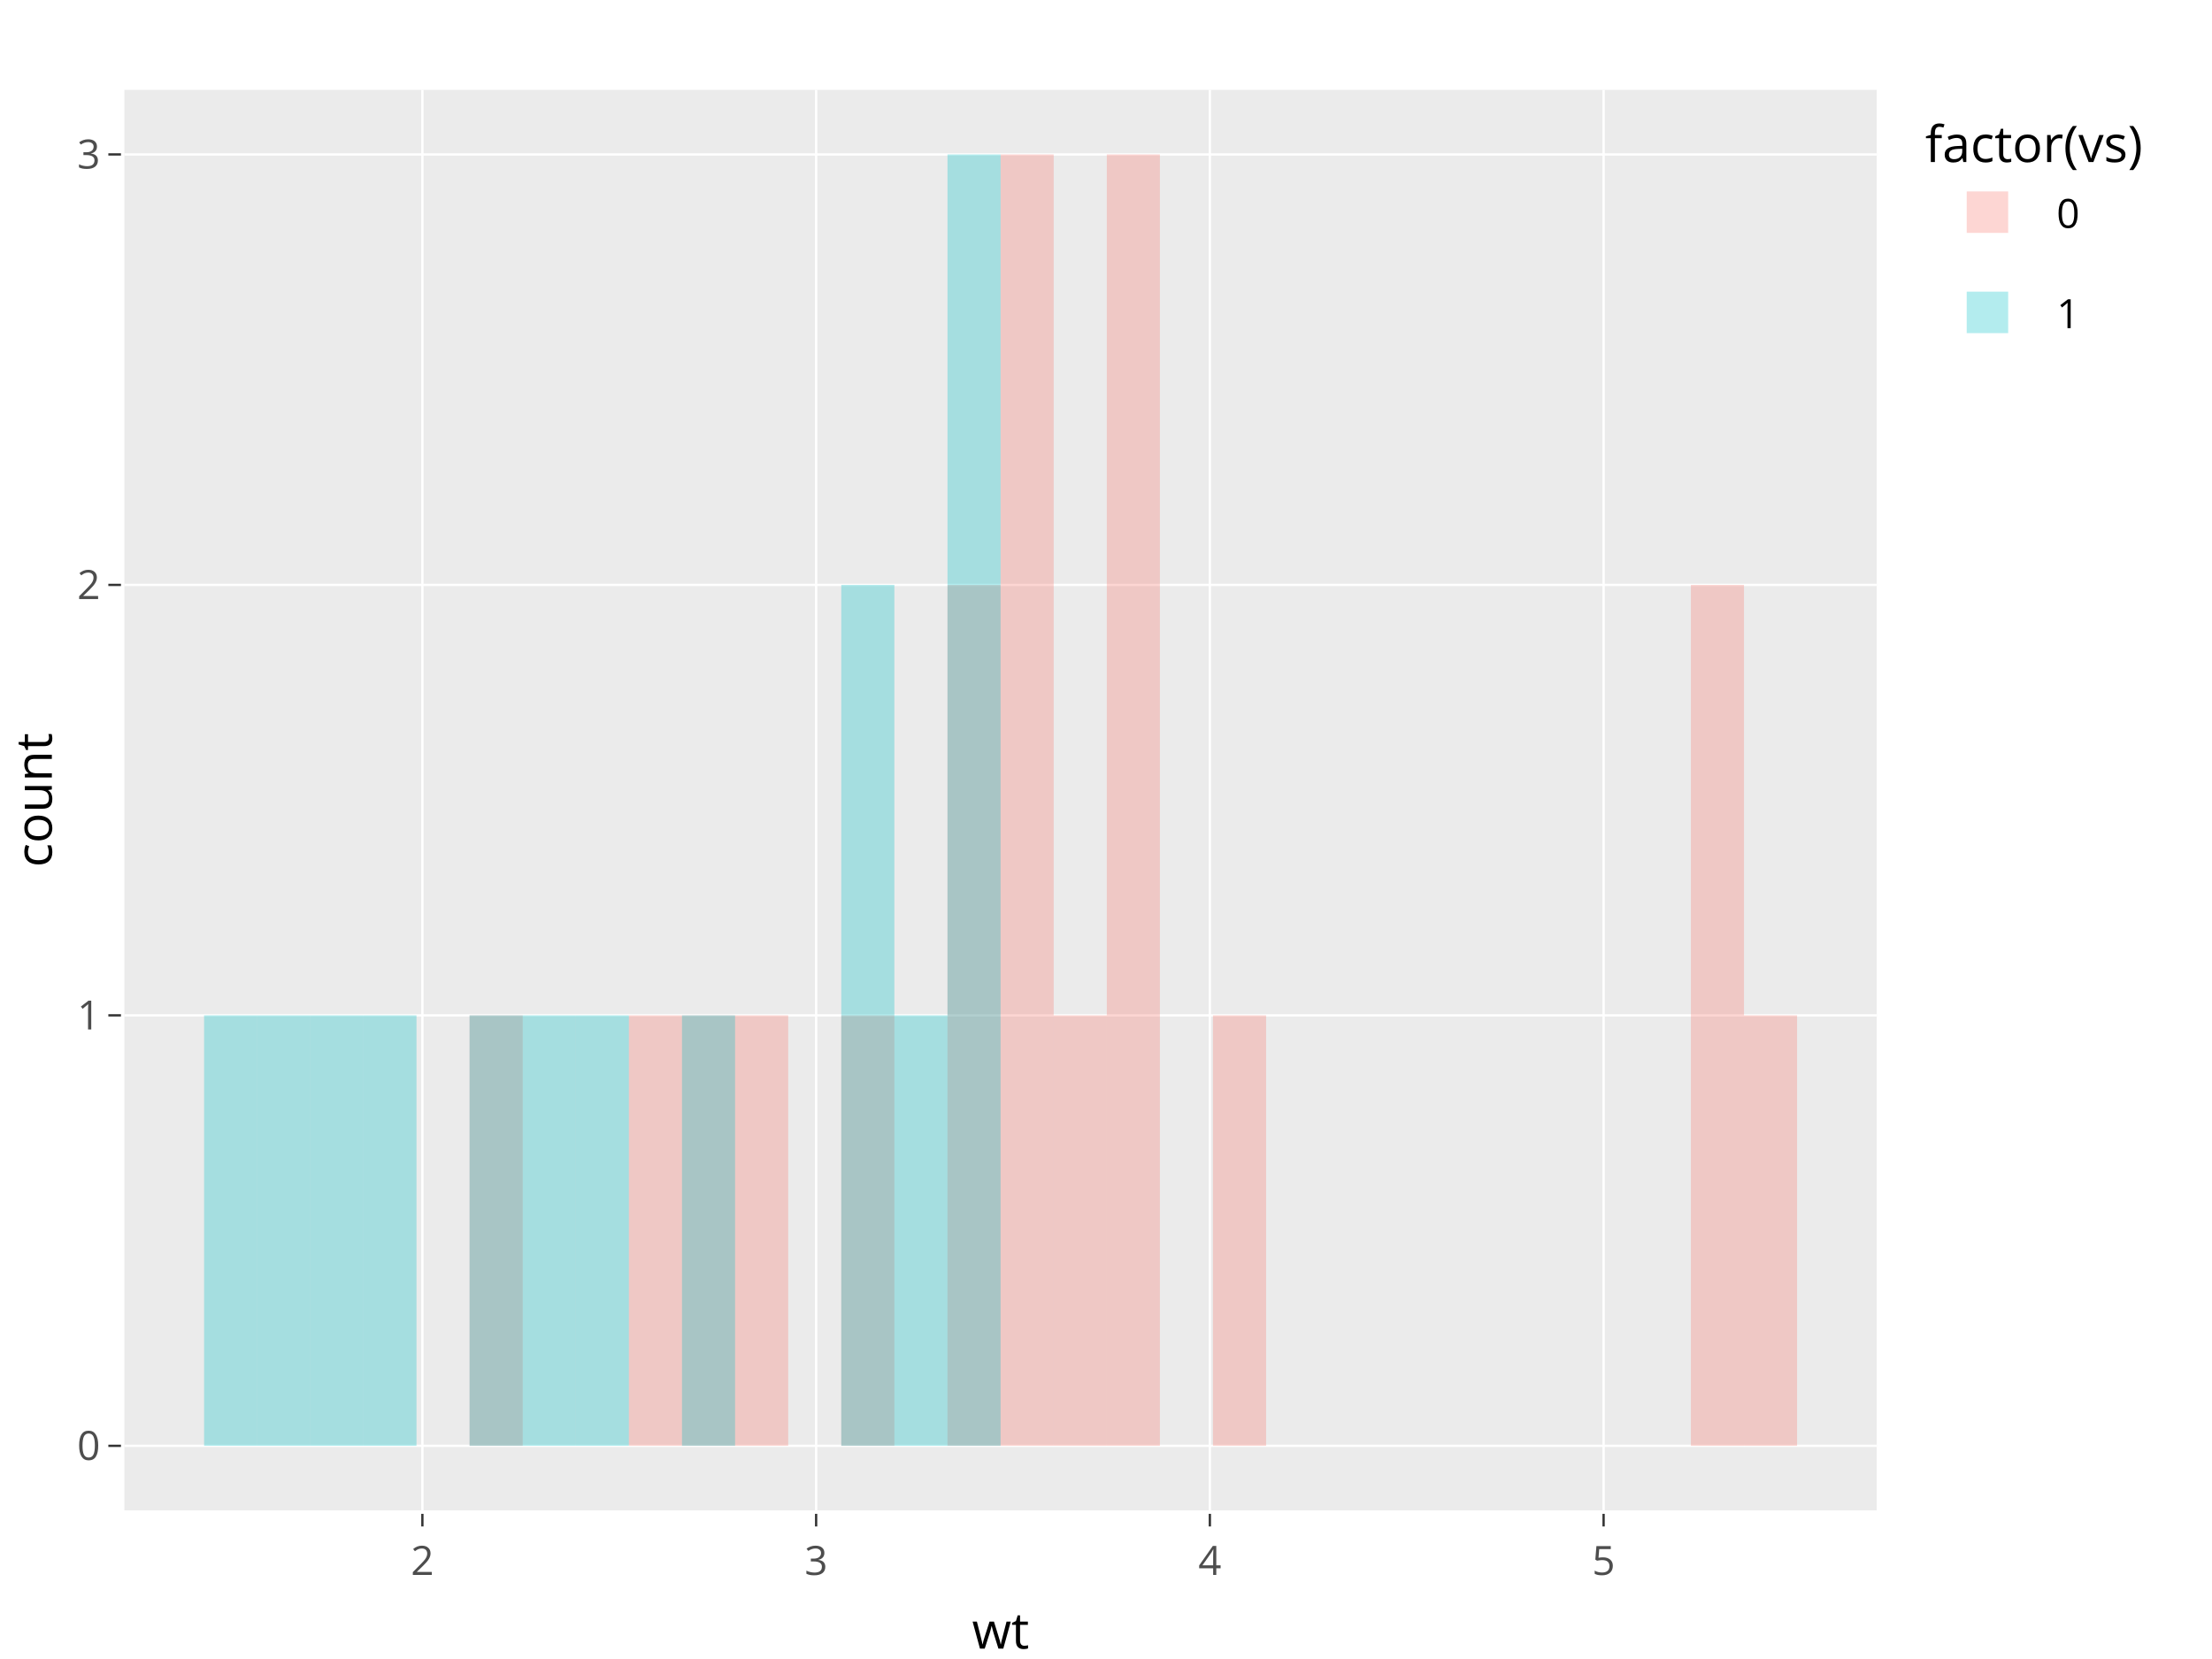
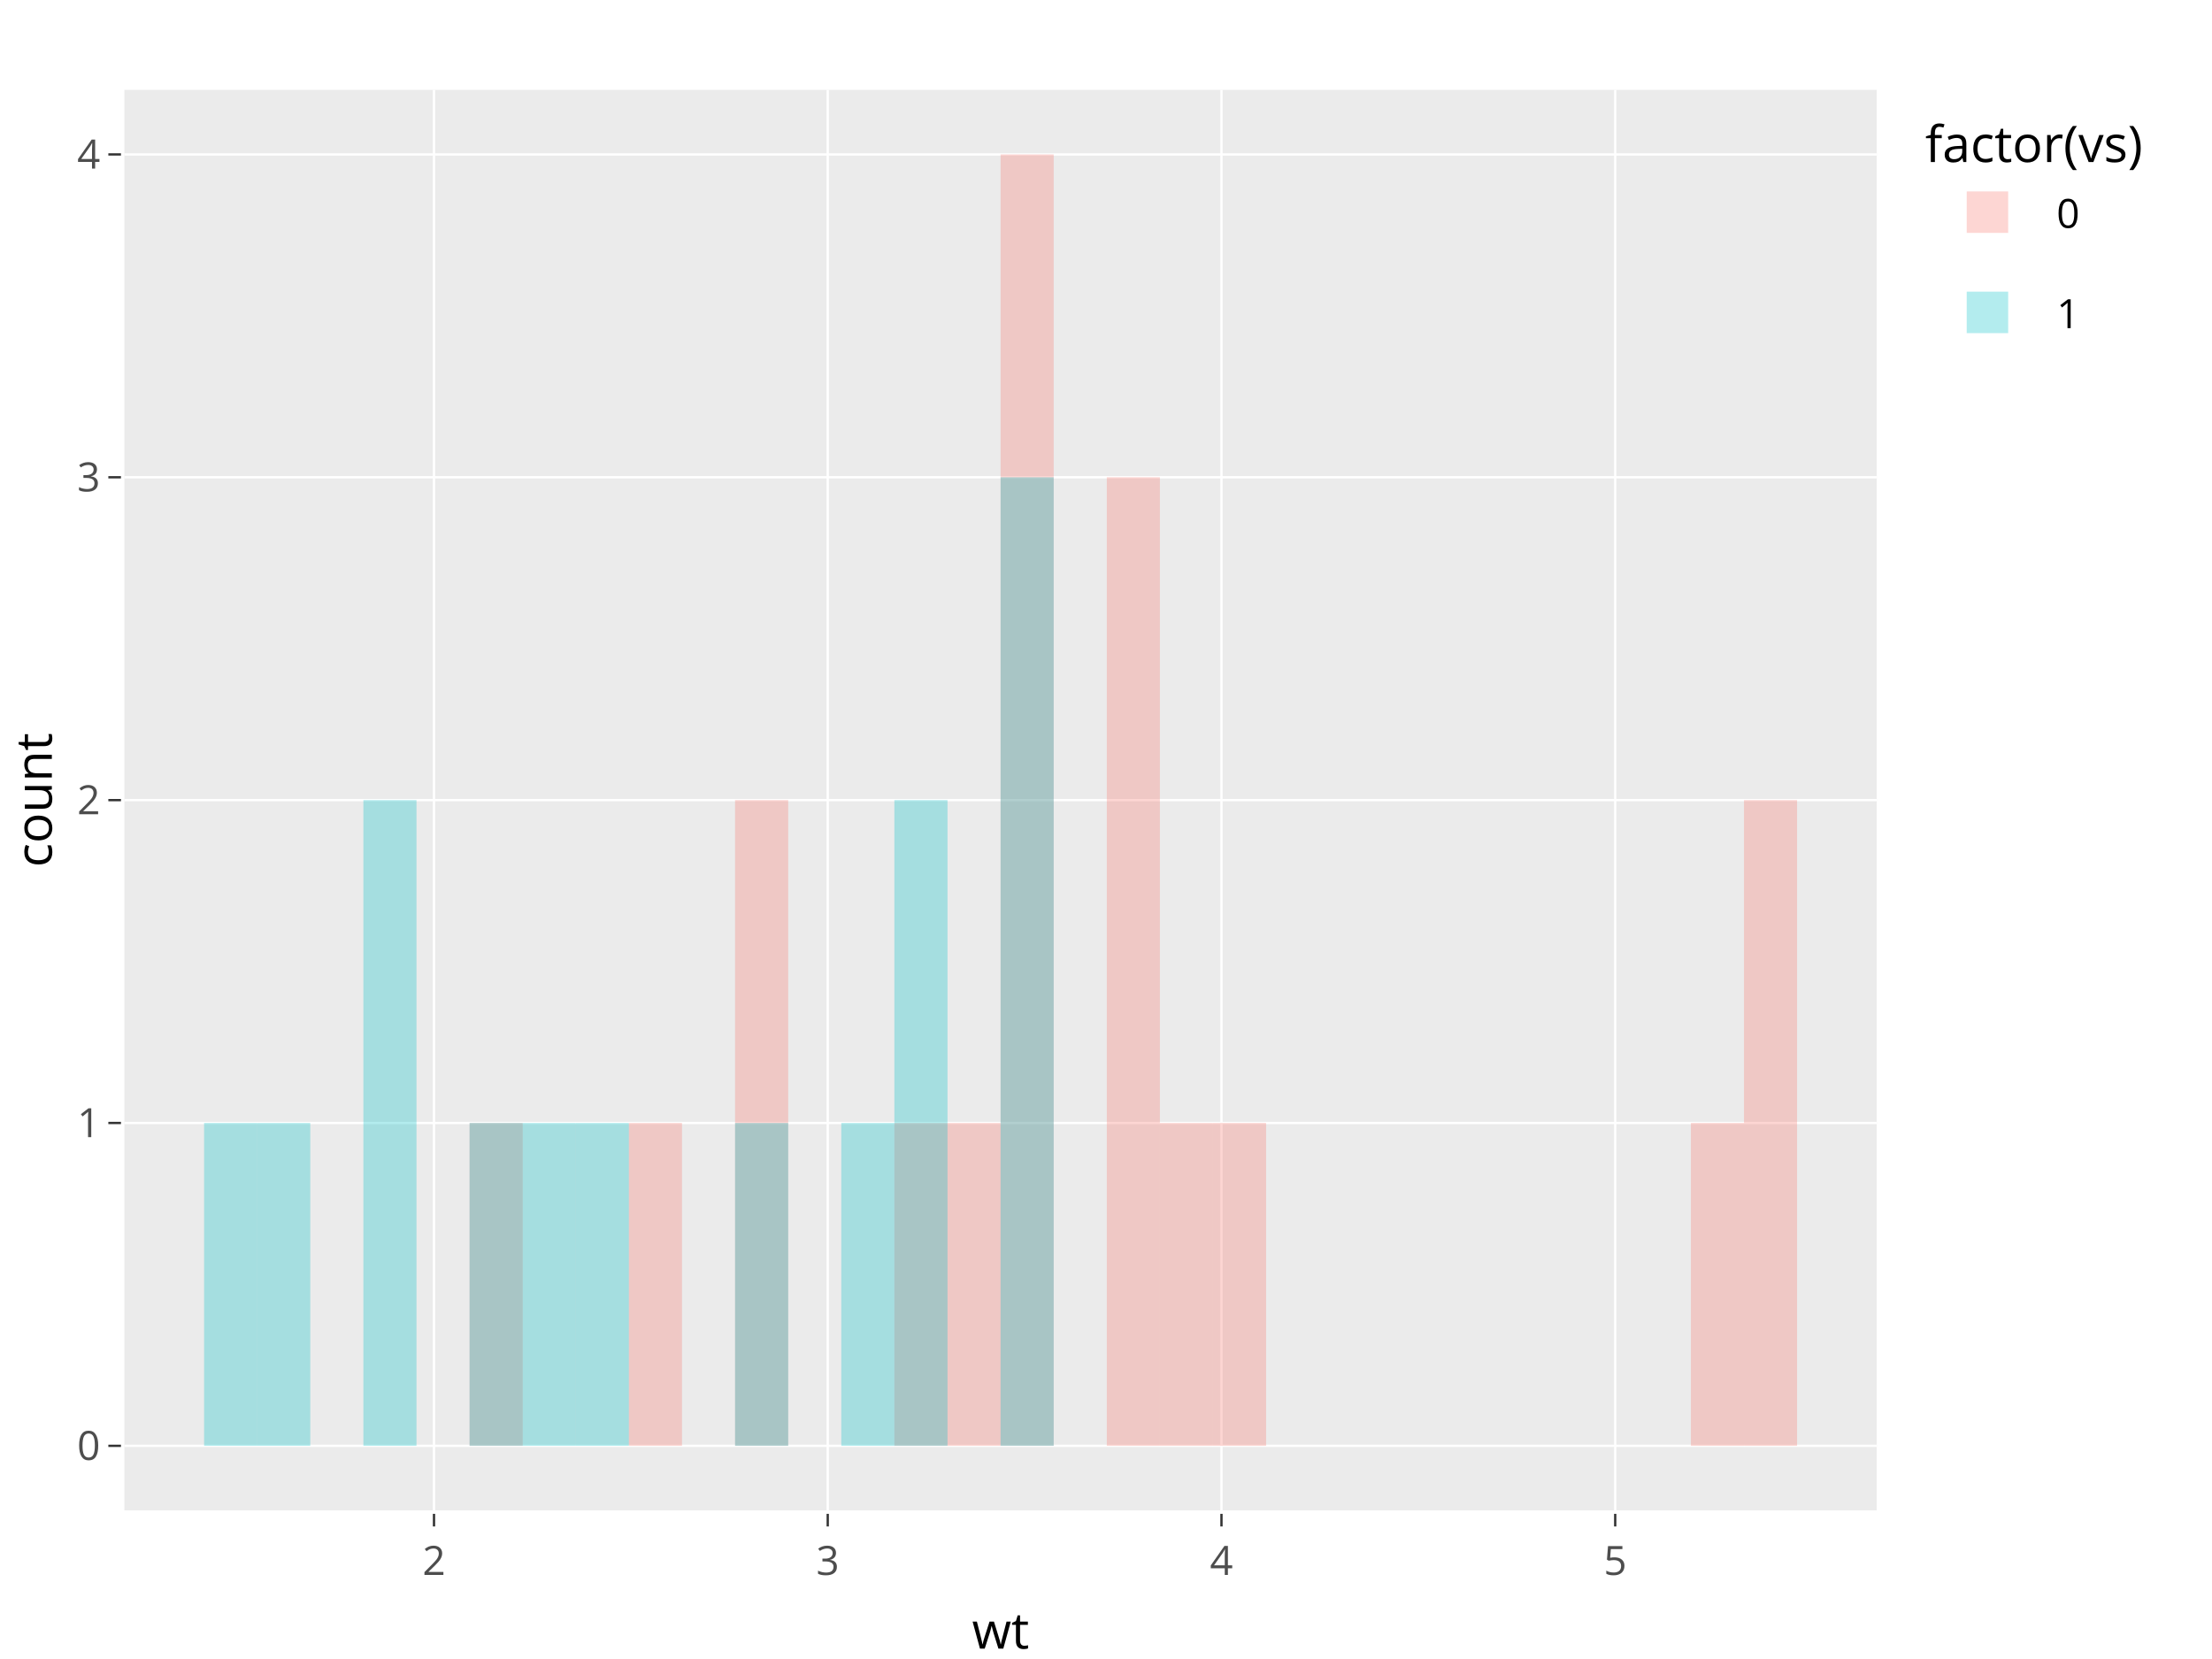
<svg xmlns="http://www.w3.org/2000/svg" class="main-svg" width="640" height="480" style="" viewBox="0 0 640 480">
  <rect x="0" y="0" width="640" height="480" style="fill: rgb(255, 255, 255); fill-opacity: 1;" />
  <defs id="defs-">
    <g class="clips">
      <clipPath id="clipxyplot" class="plotclip">
        <rect width="507" height="411" />
      </clipPath>
      <clipPath class="axesclip" id="clipx">
        <rect x="36" y="0" width="507" height="480" />
      </clipPath>
      <clipPath class="axesclip" id="clipy">
        <rect x="0" y="26" width="640" height="411" />
      </clipPath>
      <clipPath class="axesclip" id="clipxy">
        <rect x="36" y="26" width="507" height="411" />
      </clipPath>
    </g>
    <g class="gradients" />
    <g class="patterns" />
  </defs>
  <g class="bglayer">
    <rect class="bg" x="36" y="26" width="507" height="411" style="fill: rgb(235, 235, 235); fill-opacity: 1; stroke-width: 0;" />
  </g>
  <g class="layer-below">
    <g class="imagelayer" />
-     <g class="shapelayer" />
+     <g class="shapelayer">
+       <path data-index="0" fill-rule="evenodd" d="M36,437H543V26H36Z" style="opacity: 1; stroke: rgb(0, 0, 0); stroke-opacity: 0; fill: rgb(0, 0, 0); fill-opacity: 0; stroke-width: 0px;" />
+     </g>
  </g>
  <g class="cartesianlayer">
    <g class="subplot xy">
      <g class="layer-subplot">
        <g class="shapelayer" />
        <g class="imagelayer" />
      </g>
      <g class="gridlayer">
        <g class="x">
-           <path class="xgrid crisp" transform="translate(122.21,0)" d="M0,26v411" style="stroke: rgb(255, 255, 255); stroke-opacity: 1; stroke-width: 0.664px;" />
-           <path class="xgrid crisp" transform="translate(236.13,0)" d="M0,26v411" style="stroke: rgb(255, 255, 255); stroke-opacity: 1; stroke-width: 0.664px;" />
-           <path class="xgrid crisp" transform="translate(350.05,0)" d="M0,26v411" style="stroke: rgb(255, 255, 255); stroke-opacity: 1; stroke-width: 0.664px;" />
-           <path class="xgrid crisp" transform="translate(463.97,0)" d="M0,26v411" style="stroke: rgb(255, 255, 255); stroke-opacity: 1; stroke-width: 0.664px;" />
+           <path class="xgrid crisp" transform="translate(125.57,0)" d="M0,26v411" style="stroke: rgb(255, 255, 255); stroke-opacity: 1; stroke-width: 0.664px;" />
+           <path class="xgrid crisp" transform="translate(239.49,0)" d="M0,26v411" style="stroke: rgb(255, 255, 255); stroke-opacity: 1; stroke-width: 0.664px;" />
+           <path class="xgrid crisp" transform="translate(353.41,0)" d="M0,26v411" style="stroke: rgb(255, 255, 255); stroke-opacity: 1; stroke-width: 0.664px;" />
+           <path class="xgrid crisp" transform="translate(467.33,0)" d="M0,26v411" style="stroke: rgb(255, 255, 255); stroke-opacity: 1; stroke-width: 0.664px;" />
        </g>
        <g class="y">
          <path class="ygrid crisp" transform="translate(0,418.32)" d="M36,0h507" style="stroke: rgb(255, 255, 255); stroke-opacity: 1; stroke-width: 0.664px;" />
-           <path class="ygrid crisp" transform="translate(0,293.77)" d="M36,0h507" style="stroke: rgb(255, 255, 255); stroke-opacity: 1; stroke-width: 0.664px;" />
-           <path class="ygrid crisp" transform="translate(0,169.23)" d="M36,0h507" style="stroke: rgb(255, 255, 255); stroke-opacity: 1; stroke-width: 0.664px;" />
+           <path class="ygrid crisp" transform="translate(0,324.91)" d="M36,0h507" style="stroke: rgb(255, 255, 255); stroke-opacity: 1; stroke-width: 0.664px;" />
+           <path class="ygrid crisp" transform="translate(0,231.5)" d="M36,0h507" style="stroke: rgb(255, 255, 255); stroke-opacity: 1; stroke-width: 0.664px;" />
+           <path class="ygrid crisp" transform="translate(0,138.09)" d="M36,0h507" style="stroke: rgb(255, 255, 255); stroke-opacity: 1; stroke-width: 0.664px;" />
          <path class="ygrid crisp" transform="translate(0,44.68)" d="M36,0h507" style="stroke: rgb(255, 255, 255); stroke-opacity: 1; stroke-width: 0.664px;" />
        </g>
      </g>
      <g class="zerolinelayer" />
      <path class="xlines-below" />
      <path class="ylines-below" />
      <g class="overlines-below" />
      <g class="xaxislayer-below" />
      <g class="yaxislayer-below" />
      <g class="overaxes-below" />
      <g class="plot" transform="translate(36,26)" clip-path="url(#clipxyplot)">
        <g class="barlayer mlayer">
          <g class="trace bars" style="opacity: 1;">
            <g class="points">
              <g class="point">
                <path d="M23.05,392.32V392.32H38.41V392.32Z" style="vector-effect: non-scaling-stroke; opacity: 1; stroke-width: 1.89px; fill: rgb(248, 118, 109); fill-opacity: 0.3; stroke: rgb(0, 0, 0); stroke-opacity: 0;" />
              </g>
              <g class="point">
                <path d="M38.41,392.32V392.32H53.77V392.32Z" style="vector-effect: non-scaling-stroke; opacity: 1; stroke-width: 1.89px; fill: rgb(248, 118, 109); fill-opacity: 0.3; stroke: rgb(0, 0, 0); stroke-opacity: 0;" />
              </g>
              <g class="point">
                <path d="M53.77,392.32V392.32H69.14V392.32Z" style="vector-effect: non-scaling-stroke; opacity: 1; stroke-width: 1.89px; fill: rgb(248, 118, 109); fill-opacity: 0.3; stroke: rgb(0, 0, 0); stroke-opacity: 0;" />
              </g>
              <g class="point">
                <path d="M69.14,392.32V392.32H84.5V392.32Z" style="vector-effect: non-scaling-stroke; opacity: 1; stroke-width: 1.89px; fill: rgb(248, 118, 109); fill-opacity: 0.3; stroke: rgb(0, 0, 0); stroke-opacity: 0;" />
              </g>
              <g class="point">
                <path d="M84.5,392.32V392.32H99.86V392.32Z" style="vector-effect: non-scaling-stroke; opacity: 1; stroke-width: 1.89px; fill: rgb(248, 118, 109); fill-opacity: 0.3; stroke: rgb(0, 0, 0); stroke-opacity: 0;" />
              </g>
              <g class="point">
-                 <path d="M99.86,392.32V267.77H115.23V392.32Z" style="vector-effect: non-scaling-stroke; opacity: 1; stroke-width: 1.89px; fill: rgb(248, 118, 109); fill-opacity: 0.3; stroke: rgb(0, 0, 0); stroke-opacity: 0;" />
+                 <path d="M99.86,392.32V298.91H115.23V392.32Z" style="vector-effect: non-scaling-stroke; opacity: 1; stroke-width: 1.89px; fill: rgb(248, 118, 109); fill-opacity: 0.3; stroke: rgb(0, 0, 0); stroke-opacity: 0;" />
              </g>
              <g class="point">
                <path d="M115.23,392.32V392.32H130.59V392.32Z" style="vector-effect: non-scaling-stroke; opacity: 1; stroke-width: 1.89px; fill: rgb(248, 118, 109); fill-opacity: 0.3; stroke: rgb(0, 0, 0); stroke-opacity: 0;" />
              </g>
              <g class="point">
                <path d="M130.59,392.32V392.32H145.95V392.32Z" style="vector-effect: non-scaling-stroke; opacity: 1; stroke-width: 1.89px; fill: rgb(248, 118, 109); fill-opacity: 0.3; stroke: rgb(0, 0, 0); stroke-opacity: 0;" />
              </g>
              <g class="point">
-                 <path d="M145.95,392.32V267.77H161.32V392.32Z" style="vector-effect: non-scaling-stroke; opacity: 1; stroke-width: 1.89px; fill: rgb(248, 118, 109); fill-opacity: 0.3; stroke: rgb(0, 0, 0); stroke-opacity: 0;" />
-               </g>
-               <g class="point">
-                 <path d="M161.32,392.32V267.77H176.68V392.32Z" style="vector-effect: non-scaling-stroke; opacity: 1; stroke-width: 1.89px; fill: rgb(248, 118, 109); fill-opacity: 0.3; stroke: rgb(0, 0, 0); stroke-opacity: 0;" />
-               </g>
-               <g class="point">
-                 <path d="M176.68,392.32V267.77H192.05V392.32Z" style="vector-effect: non-scaling-stroke; opacity: 1; stroke-width: 1.89px; fill: rgb(248, 118, 109); fill-opacity: 0.3; stroke: rgb(0, 0, 0); stroke-opacity: 0;" />
+                 <path d="M145.95,392.32V298.91H161.32V392.32Z" style="vector-effect: non-scaling-stroke; opacity: 1; stroke-width: 1.89px; fill: rgb(248, 118, 109); fill-opacity: 0.3; stroke: rgb(0, 0, 0); stroke-opacity: 0;" />
+               </g>
+               <g class="point">
+                 <path d="M161.32,392.32V392.32H176.68V392.32Z" style="vector-effect: non-scaling-stroke; opacity: 1; stroke-width: 1.89px; fill: rgb(248, 118, 109); fill-opacity: 0.3; stroke: rgb(0, 0, 0); stroke-opacity: 0;" />
+               </g>
+               <g class="point">
+                 <path d="M176.68,392.32V205.5H192.05V392.32Z" style="vector-effect: non-scaling-stroke; opacity: 1; stroke-width: 1.89px; fill: rgb(248, 118, 109); fill-opacity: 0.3; stroke: rgb(0, 0, 0); stroke-opacity: 0;" />
              </g>
              <g class="point">
                <path d="M192.05,392.32V392.32H207.41V392.32Z" style="vector-effect: non-scaling-stroke; opacity: 1; stroke-width: 1.89px; fill: rgb(248, 118, 109); fill-opacity: 0.3; stroke: rgb(0, 0, 0); stroke-opacity: 0;" />
              </g>
              <g class="point">
-                 <path d="M207.41,392.32V267.77H222.77V392.32Z" style="vector-effect: non-scaling-stroke; opacity: 1; stroke-width: 1.89px; fill: rgb(248, 118, 109); fill-opacity: 0.3; stroke: rgb(0, 0, 0); stroke-opacity: 0;" />
-               </g>
-               <g class="point">
-                 <path d="M222.77,392.32V392.32H238.14V392.32Z" style="vector-effect: non-scaling-stroke; opacity: 1; stroke-width: 1.89px; fill: rgb(248, 118, 109); fill-opacity: 0.3; stroke: rgb(0, 0, 0); stroke-opacity: 0;" />
-               </g>
-               <g class="point">
-                 <path d="M238.14,392.32V143.23H253.5V392.32Z" style="vector-effect: non-scaling-stroke; opacity: 1; stroke-width: 1.89px; fill: rgb(248, 118, 109); fill-opacity: 0.3; stroke: rgb(0, 0, 0); stroke-opacity: 0;" />
+                 <path d="M207.41,392.32V392.32H222.77V392.32Z" style="vector-effect: non-scaling-stroke; opacity: 1; stroke-width: 1.89px; fill: rgb(248, 118, 109); fill-opacity: 0.3; stroke: rgb(0, 0, 0); stroke-opacity: 0;" />
+               </g>
+               <g class="point">
+                 <path d="M222.77,392.32V298.91H238.14V392.32Z" style="vector-effect: non-scaling-stroke; opacity: 1; stroke-width: 1.89px; fill: rgb(248, 118, 109); fill-opacity: 0.3; stroke: rgb(0, 0, 0); stroke-opacity: 0;" />
+               </g>
+               <g class="point">
+                 <path d="M238.14,392.32V298.91H253.5V392.32Z" style="vector-effect: non-scaling-stroke; opacity: 1; stroke-width: 1.89px; fill: rgb(248, 118, 109); fill-opacity: 0.3; stroke: rgb(0, 0, 0); stroke-opacity: 0;" />
              </g>
              <g class="point">
                <path d="M253.5,392.32V18.68H268.86V392.32Z" style="vector-effect: non-scaling-stroke; opacity: 1; stroke-width: 1.89px; fill: rgb(248, 118, 109); fill-opacity: 0.3; stroke: rgb(0, 0, 0); stroke-opacity: 0;" />
              </g>
              <g class="point">
-                 <path d="M268.86,392.32V267.77H284.23V392.32Z" style="vector-effect: non-scaling-stroke; opacity: 1; stroke-width: 1.89px; fill: rgb(248, 118, 109); fill-opacity: 0.3; stroke: rgb(0, 0, 0); stroke-opacity: 0;" />
-               </g>
-               <g class="point">
-                 <path d="M284.23,392.32V18.68H299.59V392.32Z" style="vector-effect: non-scaling-stroke; opacity: 1; stroke-width: 1.89px; fill: rgb(248, 118, 109); fill-opacity: 0.3; stroke: rgb(0, 0, 0); stroke-opacity: 0;" />
-               </g>
-               <g class="point">
-                 <path d="M299.59,392.32V392.32H314.95V392.32Z" style="vector-effect: non-scaling-stroke; opacity: 1; stroke-width: 1.89px; fill: rgb(248, 118, 109); fill-opacity: 0.3; stroke: rgb(0, 0, 0); stroke-opacity: 0;" />
-               </g>
-               <g class="point">
-                 <path d="M314.95,392.32V267.77H330.32V392.32Z" style="vector-effect: non-scaling-stroke; opacity: 1; stroke-width: 1.89px; fill: rgb(248, 118, 109); fill-opacity: 0.3; stroke: rgb(0, 0, 0); stroke-opacity: 0;" />
+                 <path d="M268.86,392.32V392.32H284.23V392.32Z" style="vector-effect: non-scaling-stroke; opacity: 1; stroke-width: 1.89px; fill: rgb(248, 118, 109); fill-opacity: 0.3; stroke: rgb(0, 0, 0); stroke-opacity: 0;" />
+               </g>
+               <g class="point">
+                 <path d="M284.23,392.32V112.09H299.59V392.32Z" style="vector-effect: non-scaling-stroke; opacity: 1; stroke-width: 1.89px; fill: rgb(248, 118, 109); fill-opacity: 0.3; stroke: rgb(0, 0, 0); stroke-opacity: 0;" />
+               </g>
+               <g class="point">
+                 <path d="M299.59,392.32V298.91H314.95V392.32Z" style="vector-effect: non-scaling-stroke; opacity: 1; stroke-width: 1.89px; fill: rgb(248, 118, 109); fill-opacity: 0.3; stroke: rgb(0, 0, 0); stroke-opacity: 0;" />
+               </g>
+               <g class="point">
+                 <path d="M314.95,392.32V298.91H330.32V392.32Z" style="vector-effect: non-scaling-stroke; opacity: 1; stroke-width: 1.89px; fill: rgb(248, 118, 109); fill-opacity: 0.3; stroke: rgb(0, 0, 0); stroke-opacity: 0;" />
              </g>
              <g class="point">
                <path d="M330.32,392.32V392.32H345.68V392.32Z" style="vector-effect: non-scaling-stroke; opacity: 1; stroke-width: 1.89px; fill: rgb(248, 118, 109); fill-opacity: 0.3; stroke: rgb(0, 0, 0); stroke-opacity: 0;" />
              </g>
              <g class="point">
                <path d="M345.68,392.32V392.32H361.05V392.32Z" style="vector-effect: non-scaling-stroke; opacity: 1; stroke-width: 1.89px; fill: rgb(248, 118, 109); fill-opacity: 0.3; stroke: rgb(0, 0, 0); stroke-opacity: 0;" />
              </g>
              <g class="point">
                <path d="M361.05,392.32V392.32H376.41V392.32Z" style="vector-effect: non-scaling-stroke; opacity: 1; stroke-width: 1.89px; fill: rgb(248, 118, 109); fill-opacity: 0.3; stroke: rgb(0, 0, 0); stroke-opacity: 0;" />
              </g>
              <g class="point">
                <path d="M376.41,392.32V392.32H391.77V392.32Z" style="vector-effect: non-scaling-stroke; opacity: 1; stroke-width: 1.89px; fill: rgb(248, 118, 109); fill-opacity: 0.3; stroke: rgb(0, 0, 0); stroke-opacity: 0;" />
              </g>
              <g class="point">
                <path d="M391.77,392.32V392.32H407.14V392.32Z" style="vector-effect: non-scaling-stroke; opacity: 1; stroke-width: 1.89px; fill: rgb(248, 118, 109); fill-opacity: 0.3; stroke: rgb(0, 0, 0); stroke-opacity: 0;" />
              </g>
              <g class="point">
                <path d="M407.14,392.32V392.32H422.5V392.32Z" style="vector-effect: non-scaling-stroke; opacity: 1; stroke-width: 1.89px; fill: rgb(248, 118, 109); fill-opacity: 0.3; stroke: rgb(0, 0, 0); stroke-opacity: 0;" />
              </g>
              <g class="point">
                <path d="M422.5,392.32V392.32H437.86V392.32Z" style="vector-effect: non-scaling-stroke; opacity: 1; stroke-width: 1.89px; fill: rgb(248, 118, 109); fill-opacity: 0.3; stroke: rgb(0, 0, 0); stroke-opacity: 0;" />
              </g>
              <g class="point">
                <path d="M437.86,392.32V392.32H453.23V392.32Z" style="vector-effect: non-scaling-stroke; opacity: 1; stroke-width: 1.89px; fill: rgb(248, 118, 109); fill-opacity: 0.3; stroke: rgb(0, 0, 0); stroke-opacity: 0;" />
              </g>
              <g class="point">
-                 <path d="M453.23,392.32V143.23H468.59V392.32Z" style="vector-effect: non-scaling-stroke; opacity: 1; stroke-width: 1.89px; fill: rgb(248, 118, 109); fill-opacity: 0.3; stroke: rgb(0, 0, 0); stroke-opacity: 0;" />
-               </g>
-               <g class="point">
-                 <path d="M468.59,392.32V267.77H483.95V392.32Z" style="vector-effect: non-scaling-stroke; opacity: 1; stroke-width: 1.89px; fill: rgb(248, 118, 109); fill-opacity: 0.3; stroke: rgb(0, 0, 0); stroke-opacity: 0;" />
+                 <path d="M453.23,392.32V298.91H468.59V392.32Z" style="vector-effect: non-scaling-stroke; opacity: 1; stroke-width: 1.89px; fill: rgb(248, 118, 109); fill-opacity: 0.3; stroke: rgb(0, 0, 0); stroke-opacity: 0;" />
+               </g>
+               <g class="point">
+                 <path d="M468.59,392.32V205.5H483.95V392.32Z" style="vector-effect: non-scaling-stroke; opacity: 1; stroke-width: 1.89px; fill: rgb(248, 118, 109); fill-opacity: 0.3; stroke: rgb(0, 0, 0); stroke-opacity: 0;" />
              </g>
            </g>
          </g>
          <g class="trace bars" style="opacity: 1;">
            <g class="points">
              <g class="point">
-                 <path d="M23.05,392.32V267.77H38.41V392.32Z" style="vector-effect: non-scaling-stroke; opacity: 1; stroke-width: 1.89px; fill: rgb(0, 191, 196); fill-opacity: 0.3; stroke: rgb(0, 0, 0); stroke-opacity: 0;" />
-               </g>
-               <g class="point">
-                 <path d="M38.41,392.32V267.77H53.77V392.32Z" style="vector-effect: non-scaling-stroke; opacity: 1; stroke-width: 1.89px; fill: rgb(0, 191, 196); fill-opacity: 0.3; stroke: rgb(0, 0, 0); stroke-opacity: 0;" />
-               </g>
-               <g class="point">
-                 <path d="M53.77,392.32V267.77H69.14V392.32Z" style="vector-effect: non-scaling-stroke; opacity: 1; stroke-width: 1.89px; fill: rgb(0, 191, 196); fill-opacity: 0.3; stroke: rgb(0, 0, 0); stroke-opacity: 0;" />
-               </g>
-               <g class="point">
-                 <path d="M69.14,392.32V267.77H84.5V392.32Z" style="vector-effect: non-scaling-stroke; opacity: 1; stroke-width: 1.89px; fill: rgb(0, 191, 196); fill-opacity: 0.3; stroke: rgb(0, 0, 0); stroke-opacity: 0;" />
+                 <path d="M23.05,392.32V298.91H38.41V392.32Z" style="vector-effect: non-scaling-stroke; opacity: 1; stroke-width: 1.89px; fill: rgb(0, 191, 196); fill-opacity: 0.3; stroke: rgb(0, 0, 0); stroke-opacity: 0;" />
+               </g>
+               <g class="point">
+                 <path d="M38.41,392.32V298.91H53.77V392.32Z" style="vector-effect: non-scaling-stroke; opacity: 1; stroke-width: 1.89px; fill: rgb(0, 191, 196); fill-opacity: 0.3; stroke: rgb(0, 0, 0); stroke-opacity: 0;" />
+               </g>
+               <g class="point">
+                 <path d="M53.77,392.32V392.32H69.14V392.32Z" style="vector-effect: non-scaling-stroke; opacity: 1; stroke-width: 1.89px; fill: rgb(0, 191, 196); fill-opacity: 0.3; stroke: rgb(0, 0, 0); stroke-opacity: 0;" />
+               </g>
+               <g class="point">
+                 <path d="M69.14,392.32V205.5H84.5V392.32Z" style="vector-effect: non-scaling-stroke; opacity: 1; stroke-width: 1.89px; fill: rgb(0, 191, 196); fill-opacity: 0.3; stroke: rgb(0, 0, 0); stroke-opacity: 0;" />
              </g>
              <g class="point">
                <path d="M84.5,392.32V392.32H99.86V392.32Z" style="vector-effect: non-scaling-stroke; opacity: 1; stroke-width: 1.89px; fill: rgb(0, 191, 196); fill-opacity: 0.3; stroke: rgb(0, 0, 0); stroke-opacity: 0;" />
              </g>
              <g class="point">
-                 <path d="M99.86,392.32V267.77H115.23V392.32Z" style="vector-effect: non-scaling-stroke; opacity: 1; stroke-width: 1.89px; fill: rgb(0, 191, 196); fill-opacity: 0.3; stroke: rgb(0, 0, 0); stroke-opacity: 0;" />
-               </g>
-               <g class="point">
-                 <path d="M115.23,392.32V267.77H130.59V392.32Z" style="vector-effect: non-scaling-stroke; opacity: 1; stroke-width: 1.89px; fill: rgb(0, 191, 196); fill-opacity: 0.3; stroke: rgb(0, 0, 0); stroke-opacity: 0;" />
-               </g>
-               <g class="point">
-                 <path d="M130.59,392.32V267.77H145.95V392.32Z" style="vector-effect: non-scaling-stroke; opacity: 1; stroke-width: 1.89px; fill: rgb(0, 191, 196); fill-opacity: 0.3; stroke: rgb(0, 0, 0); stroke-opacity: 0;" />
+                 <path d="M99.86,392.32V298.91H115.23V392.32Z" style="vector-effect: non-scaling-stroke; opacity: 1; stroke-width: 1.89px; fill: rgb(0, 191, 196); fill-opacity: 0.3; stroke: rgb(0, 0, 0); stroke-opacity: 0;" />
+               </g>
+               <g class="point">
+                 <path d="M115.23,392.32V298.91H130.59V392.32Z" style="vector-effect: non-scaling-stroke; opacity: 1; stroke-width: 1.89px; fill: rgb(0, 191, 196); fill-opacity: 0.3; stroke: rgb(0, 0, 0); stroke-opacity: 0;" />
+               </g>
+               <g class="point">
+                 <path d="M130.59,392.32V298.91H145.95V392.32Z" style="vector-effect: non-scaling-stroke; opacity: 1; stroke-width: 1.89px; fill: rgb(0, 191, 196); fill-opacity: 0.3; stroke: rgb(0, 0, 0); stroke-opacity: 0;" />
              </g>
              <g class="point">
                <path d="M145.95,392.32V392.32H161.32V392.32Z" style="vector-effect: non-scaling-stroke; opacity: 1; stroke-width: 1.89px; fill: rgb(0, 191, 196); fill-opacity: 0.3; stroke: rgb(0, 0, 0); stroke-opacity: 0;" />
              </g>
              <g class="point">
-                 <path d="M161.32,392.32V267.77H176.68V392.32Z" style="vector-effect: non-scaling-stroke; opacity: 1; stroke-width: 1.89px; fill: rgb(0, 191, 196); fill-opacity: 0.3; stroke: rgb(0, 0, 0); stroke-opacity: 0;" />
-               </g>
-               <g class="point">
-                 <path d="M176.68,392.32V392.32H192.05V392.32Z" style="vector-effect: non-scaling-stroke; opacity: 1; stroke-width: 1.89px; fill: rgb(0, 191, 196); fill-opacity: 0.3; stroke: rgb(0, 0, 0); stroke-opacity: 0;" />
+                 <path d="M161.32,392.32V392.32H176.68V392.32Z" style="vector-effect: non-scaling-stroke; opacity: 1; stroke-width: 1.89px; fill: rgb(0, 191, 196); fill-opacity: 0.3; stroke: rgb(0, 0, 0); stroke-opacity: 0;" />
+               </g>
+               <g class="point">
+                 <path d="M176.68,392.32V298.91H192.05V392.32Z" style="vector-effect: non-scaling-stroke; opacity: 1; stroke-width: 1.89px; fill: rgb(0, 191, 196); fill-opacity: 0.3; stroke: rgb(0, 0, 0); stroke-opacity: 0;" />
              </g>
              <g class="point">
                <path d="M192.05,392.32V392.32H207.41V392.32Z" style="vector-effect: non-scaling-stroke; opacity: 1; stroke-width: 1.89px; fill: rgb(0, 191, 196); fill-opacity: 0.3; stroke: rgb(0, 0, 0); stroke-opacity: 0;" />
              </g>
              <g class="point">
-                 <path d="M207.41,392.32V143.23H222.77V392.32Z" style="vector-effect: non-scaling-stroke; opacity: 1; stroke-width: 1.89px; fill: rgb(0, 191, 196); fill-opacity: 0.3; stroke: rgb(0, 0, 0); stroke-opacity: 0;" />
-               </g>
-               <g class="point">
-                 <path d="M222.77,392.32V267.77H238.14V392.32Z" style="vector-effect: non-scaling-stroke; opacity: 1; stroke-width: 1.89px; fill: rgb(0, 191, 196); fill-opacity: 0.3; stroke: rgb(0, 0, 0); stroke-opacity: 0;" />
-               </g>
-               <g class="point">
-                 <path d="M238.14,392.32V18.68H253.5V392.32Z" style="vector-effect: non-scaling-stroke; opacity: 1; stroke-width: 1.89px; fill: rgb(0, 191, 196); fill-opacity: 0.3; stroke: rgb(0, 0, 0); stroke-opacity: 0;" />
-               </g>
-               <g class="point">
-                 <path d="M253.5,392.32V392.32H268.86V392.32Z" style="vector-effect: non-scaling-stroke; opacity: 1; stroke-width: 1.89px; fill: rgb(0, 191, 196); fill-opacity: 0.3; stroke: rgb(0, 0, 0); stroke-opacity: 0;" />
+                 <path d="M207.41,392.32V298.91H222.77V392.32Z" style="vector-effect: non-scaling-stroke; opacity: 1; stroke-width: 1.89px; fill: rgb(0, 191, 196); fill-opacity: 0.3; stroke: rgb(0, 0, 0); stroke-opacity: 0;" />
+               </g>
+               <g class="point">
+                 <path d="M222.77,392.32V205.5H238.14V392.32Z" style="vector-effect: non-scaling-stroke; opacity: 1; stroke-width: 1.89px; fill: rgb(0, 191, 196); fill-opacity: 0.3; stroke: rgb(0, 0, 0); stroke-opacity: 0;" />
+               </g>
+               <g class="point">
+                 <path d="M238.14,392.32V392.32H253.5V392.32Z" style="vector-effect: non-scaling-stroke; opacity: 1; stroke-width: 1.89px; fill: rgb(0, 191, 196); fill-opacity: 0.3; stroke: rgb(0, 0, 0); stroke-opacity: 0;" />
+               </g>
+               <g class="point">
+                 <path d="M253.5,392.32V112.09H268.86V392.32Z" style="vector-effect: non-scaling-stroke; opacity: 1; stroke-width: 1.89px; fill: rgb(0, 191, 196); fill-opacity: 0.3; stroke: rgb(0, 0, 0); stroke-opacity: 0;" />
              </g>
              <g class="point">
                <path d="M268.86,392.32V392.32H284.23V392.32Z" style="vector-effect: non-scaling-stroke; opacity: 1; stroke-width: 1.89px; fill: rgb(0, 191, 196); fill-opacity: 0.3; stroke: rgb(0, 0, 0); stroke-opacity: 0;" />
              </g>
              <g class="point">
                <path d="M284.23,392.32V392.32H299.59V392.32Z" style="vector-effect: non-scaling-stroke; opacity: 1; stroke-width: 1.89px; fill: rgb(0, 191, 196); fill-opacity: 0.3; stroke: rgb(0, 0, 0); stroke-opacity: 0;" />
              </g>
              <g class="point">
                <path d="M299.59,392.32V392.32H314.95V392.32Z" style="vector-effect: non-scaling-stroke; opacity: 1; stroke-width: 1.89px; fill: rgb(0, 191, 196); fill-opacity: 0.3; stroke: rgb(0, 0, 0); stroke-opacity: 0;" />
              </g>
              <g class="point">
                <path d="M314.95,392.32V392.32H330.32V392.32Z" style="vector-effect: non-scaling-stroke; opacity: 1; stroke-width: 1.89px; fill: rgb(0, 191, 196); fill-opacity: 0.3; stroke: rgb(0, 0, 0); stroke-opacity: 0;" />
              </g>
              <g class="point">
                <path d="M330.32,392.32V392.32H345.68V392.32Z" style="vector-effect: non-scaling-stroke; opacity: 1; stroke-width: 1.89px; fill: rgb(0, 191, 196); fill-opacity: 0.3; stroke: rgb(0, 0, 0); stroke-opacity: 0;" />
              </g>
              <g class="point">
                <path d="M345.68,392.32V392.32H361.05V392.32Z" style="vector-effect: non-scaling-stroke; opacity: 1; stroke-width: 1.89px; fill: rgb(0, 191, 196); fill-opacity: 0.3; stroke: rgb(0, 0, 0); stroke-opacity: 0;" />
              </g>
              <g class="point">
                <path d="M361.05,392.32V392.32H376.41V392.32Z" style="vector-effect: non-scaling-stroke; opacity: 1; stroke-width: 1.89px; fill: rgb(0, 191, 196); fill-opacity: 0.3; stroke: rgb(0, 0, 0); stroke-opacity: 0;" />
              </g>
              <g class="point">
                <path d="M376.41,392.32V392.32H391.77V392.32Z" style="vector-effect: non-scaling-stroke; opacity: 1; stroke-width: 1.89px; fill: rgb(0, 191, 196); fill-opacity: 0.3; stroke: rgb(0, 0, 0); stroke-opacity: 0;" />
              </g>
              <g class="point">
                <path d="M391.77,392.32V392.32H407.14V392.32Z" style="vector-effect: non-scaling-stroke; opacity: 1; stroke-width: 1.89px; fill: rgb(0, 191, 196); fill-opacity: 0.3; stroke: rgb(0, 0, 0); stroke-opacity: 0;" />
              </g>
              <g class="point">
                <path d="M407.14,392.32V392.32H422.5V392.32Z" style="vector-effect: non-scaling-stroke; opacity: 1; stroke-width: 1.89px; fill: rgb(0, 191, 196); fill-opacity: 0.3; stroke: rgb(0, 0, 0); stroke-opacity: 0;" />
              </g>
              <g class="point">
                <path d="M422.5,392.32V392.32H437.86V392.32Z" style="vector-effect: non-scaling-stroke; opacity: 1; stroke-width: 1.89px; fill: rgb(0, 191, 196); fill-opacity: 0.3; stroke: rgb(0, 0, 0); stroke-opacity: 0;" />
              </g>
              <g class="point">
                <path d="M437.86,392.32V392.32H453.23V392.32Z" style="vector-effect: non-scaling-stroke; opacity: 1; stroke-width: 1.89px; fill: rgb(0, 191, 196); fill-opacity: 0.3; stroke: rgb(0, 0, 0); stroke-opacity: 0;" />
              </g>
              <g class="point">
                <path d="M453.23,392.32V392.32H468.59V392.32Z" style="vector-effect: non-scaling-stroke; opacity: 1; stroke-width: 1.89px; fill: rgb(0, 191, 196); fill-opacity: 0.3; stroke: rgb(0, 0, 0); stroke-opacity: 0;" />
              </g>
              <g class="point">
                <path d="M468.59,392.32V392.32H483.95V392.32Z" style="vector-effect: non-scaling-stroke; opacity: 1; stroke-width: 1.89px; fill: rgb(0, 191, 196); fill-opacity: 0.3; stroke: rgb(0, 0, 0); stroke-opacity: 0;" />
              </g>
            </g>
          </g>
        </g>
      </g>
      <g class="overplot" />
      <path class="xlines-above crisp" d="" style="fill: none; stroke-width: 1px; stroke: rgb(0, 0, 0); stroke-opacity: 0;" />
      <path class="ylines-above crisp" d="" style="fill: none; stroke-width: 1px; stroke: rgb(0, 0, 0); stroke-opacity: 0;" />
      <g class="overlines-above" />
      <g class="xaxislayer-above">
-         <path class="xtick ticks crisp" d="M0,438v3.653" transform="translate(122.21,0)" style="stroke: rgb(51, 51, 51); stroke-opacity: 1; stroke-width: 0.664px;" />
-         <path class="xtick ticks crisp" d="M0,438v3.653" transform="translate(236.13,0)" style="stroke: rgb(51, 51, 51); stroke-opacity: 1; stroke-width: 0.664px;" />
-         <path class="xtick ticks crisp" d="M0,438v3.653" transform="translate(350.05,0)" style="stroke: rgb(51, 51, 51); stroke-opacity: 1; stroke-width: 0.664px;" />
-         <path class="xtick ticks crisp" d="M0,438v3.653" transform="translate(463.97,0)" style="stroke: rgb(51, 51, 51); stroke-opacity: 1; stroke-width: 0.664px;" />
+         <path class="xtick ticks crisp" d="M0,438v3.653" transform="translate(125.57,0)" style="stroke: rgb(51, 51, 51); stroke-opacity: 1; stroke-width: 0.664px;" />
+         <path class="xtick ticks crisp" d="M0,438v3.653" transform="translate(239.49,0)" style="stroke: rgb(51, 51, 51); stroke-opacity: 1; stroke-width: 0.664px;" />
+         <path class="xtick ticks crisp" d="M0,438v3.653" transform="translate(353.41,0)" style="stroke: rgb(51, 51, 51); stroke-opacity: 1; stroke-width: 0.664px;" />
+         <path class="xtick ticks crisp" d="M0,438v3.653" transform="translate(467.33,0)" style="stroke: rgb(51, 51, 51); stroke-opacity: 1; stroke-width: 0.664px;" />
        <g class="xtick">
-           <text text-anchor="middle" x="0" y="455.68" transform="translate(122.21,0)" style="font-family: 'Open Sans', verdana, arial, sans-serif; font-size: 11.69px; fill: rgb(77, 77, 77); fill-opacity: 1; white-space: pre; opacity: 1;">2</text>
+           <text text-anchor="middle" x="0" y="455.68" transform="translate(125.57,0)" style="font-family: 'Open Sans', verdana, arial, sans-serif; font-size: 11.69px; fill: rgb(77, 77, 77); fill-opacity: 1; white-space: pre; opacity: 1;">2</text>
        </g>
        <g class="xtick">
-           <text text-anchor="middle" x="0" y="455.68" style="font-family: 'Open Sans', verdana, arial, sans-serif; font-size: 11.69px; fill: rgb(77, 77, 77); fill-opacity: 1; white-space: pre; opacity: 1;" transform="translate(236.13,0)">3</text>
+           <text text-anchor="middle" x="0" y="455.68" style="font-family: 'Open Sans', verdana, arial, sans-serif; font-size: 11.69px; fill: rgb(77, 77, 77); fill-opacity: 1; white-space: pre; opacity: 1;" transform="translate(239.49,0)">3</text>
        </g>
        <g class="xtick">
-           <text text-anchor="middle" x="0" y="455.68" style="font-family: 'Open Sans', verdana, arial, sans-serif; font-size: 11.69px; fill: rgb(77, 77, 77); fill-opacity: 1; white-space: pre; opacity: 1;" transform="translate(350.05,0)">4</text>
+           <text text-anchor="middle" x="0" y="455.68" style="font-family: 'Open Sans', verdana, arial, sans-serif; font-size: 11.69px; fill: rgb(77, 77, 77); fill-opacity: 1; white-space: pre; opacity: 1;" transform="translate(353.41,0)">4</text>
        </g>
        <g class="xtick">
-           <text text-anchor="middle" x="0" y="455.68" style="font-family: 'Open Sans', verdana, arial, sans-serif; font-size: 11.69px; fill: rgb(77, 77, 77); fill-opacity: 1; white-space: pre; opacity: 1;" transform="translate(463.97,0)">5</text>
+           <text text-anchor="middle" x="0" y="455.68" style="font-family: 'Open Sans', verdana, arial, sans-serif; font-size: 11.69px; fill: rgb(77, 77, 77); fill-opacity: 1; white-space: pre; opacity: 1;" transform="translate(467.33,0)">5</text>
        </g>
      </g>
      <g class="yaxislayer-above">
        <path class="ytick ticks crisp" d="M35,0h-3.653" transform="translate(0,418.32)" style="stroke: rgb(51, 51, 51); stroke-opacity: 1; stroke-width: 0.664px;" />
-         <path class="ytick ticks crisp" d="M35,0h-3.653" transform="translate(0,293.77)" style="stroke: rgb(51, 51, 51); stroke-opacity: 1; stroke-width: 0.664px;" />
-         <path class="ytick ticks crisp" d="M35,0h-3.653" transform="translate(0,169.23)" style="stroke: rgb(51, 51, 51); stroke-opacity: 1; stroke-width: 0.664px;" />
+         <path class="ytick ticks crisp" d="M35,0h-3.653" transform="translate(0,324.91)" style="stroke: rgb(51, 51, 51); stroke-opacity: 1; stroke-width: 0.664px;" />
+         <path class="ytick ticks crisp" d="M35,0h-3.653" transform="translate(0,231.5)" style="stroke: rgb(51, 51, 51); stroke-opacity: 1; stroke-width: 0.664px;" />
+         <path class="ytick ticks crisp" d="M35,0h-3.653" transform="translate(0,138.09)" style="stroke: rgb(51, 51, 51); stroke-opacity: 1; stroke-width: 0.664px;" />
        <path class="ytick ticks crisp" d="M35,0h-3.653" transform="translate(0,44.68)" style="stroke: rgb(51, 51, 51); stroke-opacity: 1; stroke-width: 0.664px;" />
        <g class="ytick">
          <text text-anchor="end" x="29.009" y="4.091" transform="translate(0,418.32)" style="font-family: 'Open Sans', verdana, arial, sans-serif; font-size: 11.69px; fill: rgb(77, 77, 77); fill-opacity: 1; white-space: pre; opacity: 1;">0</text>
        </g>
        <g class="ytick">
-           <text text-anchor="end" x="29.009" y="4.091" style="font-family: 'Open Sans', verdana, arial, sans-serif; font-size: 11.69px; fill: rgb(77, 77, 77); fill-opacity: 1; white-space: pre; opacity: 1;" transform="translate(0,293.77)">1</text>
-         </g>
-         <g class="ytick">
-           <text text-anchor="end" x="29.009" y="4.091" style="font-family: 'Open Sans', verdana, arial, sans-serif; font-size: 11.69px; fill: rgb(77, 77, 77); fill-opacity: 1; white-space: pre; opacity: 1;" transform="translate(0,169.23)">2</text>
-         </g>
-         <g class="ytick">
-           <text text-anchor="end" x="29.009" y="4.091" style="font-family: 'Open Sans', verdana, arial, sans-serif; font-size: 11.69px; fill: rgb(77, 77, 77); fill-opacity: 1; white-space: pre; opacity: 1;" transform="translate(0,44.68)">3</text>
+           <text text-anchor="end" x="29.009" y="4.091" style="font-family: 'Open Sans', verdana, arial, sans-serif; font-size: 11.69px; fill: rgb(77, 77, 77); fill-opacity: 1; white-space: pre; opacity: 1;" transform="translate(0,324.91)">1</text>
+         </g>
+         <g class="ytick">
+           <text text-anchor="end" x="29.009" y="4.091" style="font-family: 'Open Sans', verdana, arial, sans-serif; font-size: 11.69px; fill: rgb(77, 77, 77); fill-opacity: 1; white-space: pre; opacity: 1;" transform="translate(0,231.5)">2</text>
+         </g>
+         <g class="ytick">
+           <text text-anchor="end" x="29.009" y="4.091" style="font-family: 'Open Sans', verdana, arial, sans-serif; font-size: 11.69px; fill: rgb(77, 77, 77); fill-opacity: 1; white-space: pre; opacity: 1;" transform="translate(0,138.09)">3</text>
+         </g>
+         <g class="ytick">
+           <text text-anchor="end" x="29.009" y="4.091" style="font-family: 'Open Sans', verdana, arial, sans-serif; font-size: 11.69px; fill: rgb(77, 77, 77); fill-opacity: 1; white-space: pre; opacity: 1;" transform="translate(0,44.68)">4</text>
        </g>
      </g>
      <g class="overaxes-above" />
    </g>
  </g>
  <g class="polarlayer" />
  <g class="smithlayer" />
  <g class="ternarylayer" />
  <g class="geolayer" />
  <g class="funnelarealayer" />
  <g class="pielayer" />
  <g class="iciclelayer" />
  <g class="treemaplayer" />
  <g class="sunburstlayer" />
  <g class="glimages" />
  <defs id="topdefs-">
    <g class="clips" />
    <clipPath id="legend">
      <rect width="76.22" height="77.22" x="1.89" y="1.89" />
    </clipPath>
  </defs>
  <g class="layer-above">
    <g class="imagelayer" />
-     <g class="shapelayer">
-       <path data-index="0" fill-rule="evenodd" d="M36,437H543V26H36Z" style="opacity: 1; stroke: rgb(0, 0, 0); stroke-opacity: 0; fill: rgb(0, 0, 0); fill-opacity: 0; stroke-width: 0px;" />
-     </g>
+     <g class="shapelayer" />
  </g>
  <g class="infolayer">
    <g class="legend" pointer-events="all" transform="translate(553.14,26)">
      <rect class="bg" shape-rendering="crispEdges" width="78.11" height="79.11" x="0.945" y="0.945" style="stroke: rgb(0, 0, 0); stroke-opacity: 0; fill: rgb(255, 255, 255); fill-opacity: 1; stroke-width: 1.89px;" />
      <g class="scrollbox" transform="" clip-path="url(#legend)">
        <text class="legendtitletext" text-anchor="start" x="3.89" y="20.885" style="font-family: 'Open Sans', verdana, arial, sans-serif; font-size: 14.612px; fill: rgb(0, 0, 0); fill-opacity: 1; white-space: pre;">factor(vs)</text>
        <g class="groups" transform="">
          <g class="traces" transform="translate(1.889764,35.3852)" style="opacity: 1;">
            <text class="legendtext" text-anchor="start" x="40" y="4.559" style="font-family: 'Open Sans', verdana, arial, sans-serif; font-size: 11.69px; fill: rgb(0, 0, 0); fill-opacity: 1; white-space: pre;">0</text>
            <g class="layers" style="opacity: 1;">
              <g class="legendfill" />
              <g class="legendlines" />
              <g class="legendsymbols">
                <g class="legendpoints">
                  <path class="legendundefined" d="M6,6H-6V-6H6Z" transform="translate(20,0)" style="stroke-width: 1.89px; fill: rgb(248, 118, 109); fill-opacity: 0.3; stroke: rgb(0, 0, 0); stroke-opacity: 0;" />
                </g>
              </g>
            </g>
            <rect class="legendtoggle" x="0" y="-9.5" width="47.438" height="19" style="fill: rgb(0, 0, 0); fill-opacity: 0;" />
          </g>
        </g>
        <g class="groups" transform="translate(0,10)">
          <g class="traces" transform="translate(1.889764,54.3852)" style="opacity: 1;">
            <text class="legendtext" text-anchor="start" x="40" y="4.559" style="font-family: 'Open Sans', verdana, arial, sans-serif; font-size: 11.69px; fill: rgb(0, 0, 0); fill-opacity: 1; white-space: pre;">1</text>
            <g class="layers" style="opacity: 1;">
              <g class="legendfill" />
              <g class="legendlines" />
              <g class="legendsymbols">
                <g class="legendpoints">
                  <path class="legendundefined" d="M6,6H-6V-6H6Z" transform="translate(20,0)" style="stroke-width: 1.89px; fill: rgb(0, 191, 196); fill-opacity: 0.3; stroke: rgb(0, 0, 0); stroke-opacity: 0;" />
                </g>
              </g>
            </g>
            <rect class="legendtoggle" x="0" y="-9.5" width="47.438" height="19" style="fill: rgb(0, 0, 0); fill-opacity: 0;" />
          </g>
        </g>
      </g>
      <rect class="scrollbar" rx="20" ry="3" width="0" height="0" x="0" y="0" style="fill: rgb(128, 139, 164); fill-opacity: 1;" />
    </g>
    <g class="g-gtitle" />
    <g class="g-xtitle" transform="translate(0,-13.83562)">
      <text class="xtitle" x="289.5" y="490.836" text-anchor="middle" style="font-family: 'Open Sans', verdana, arial, sans-serif; font-size: 14.61px; fill: rgb(0, 0, 0); opacity: 1; font-weight: normal; white-space: pre;">wt</text>
    </g>
    <g class="g-ytitle" transform="translate(18.22363,0)">
      <text class="ytitle" transform="rotate(-90,-3.223744,231.5)" x="-3.224" y="231.5" text-anchor="middle" style="font-family: 'Open Sans', verdana, arial, sans-serif; font-size: 14.61px; fill: rgb(0, 0, 0); opacity: 1; font-weight: normal; white-space: pre;">count</text>
    </g>
  </g>
</svg>
